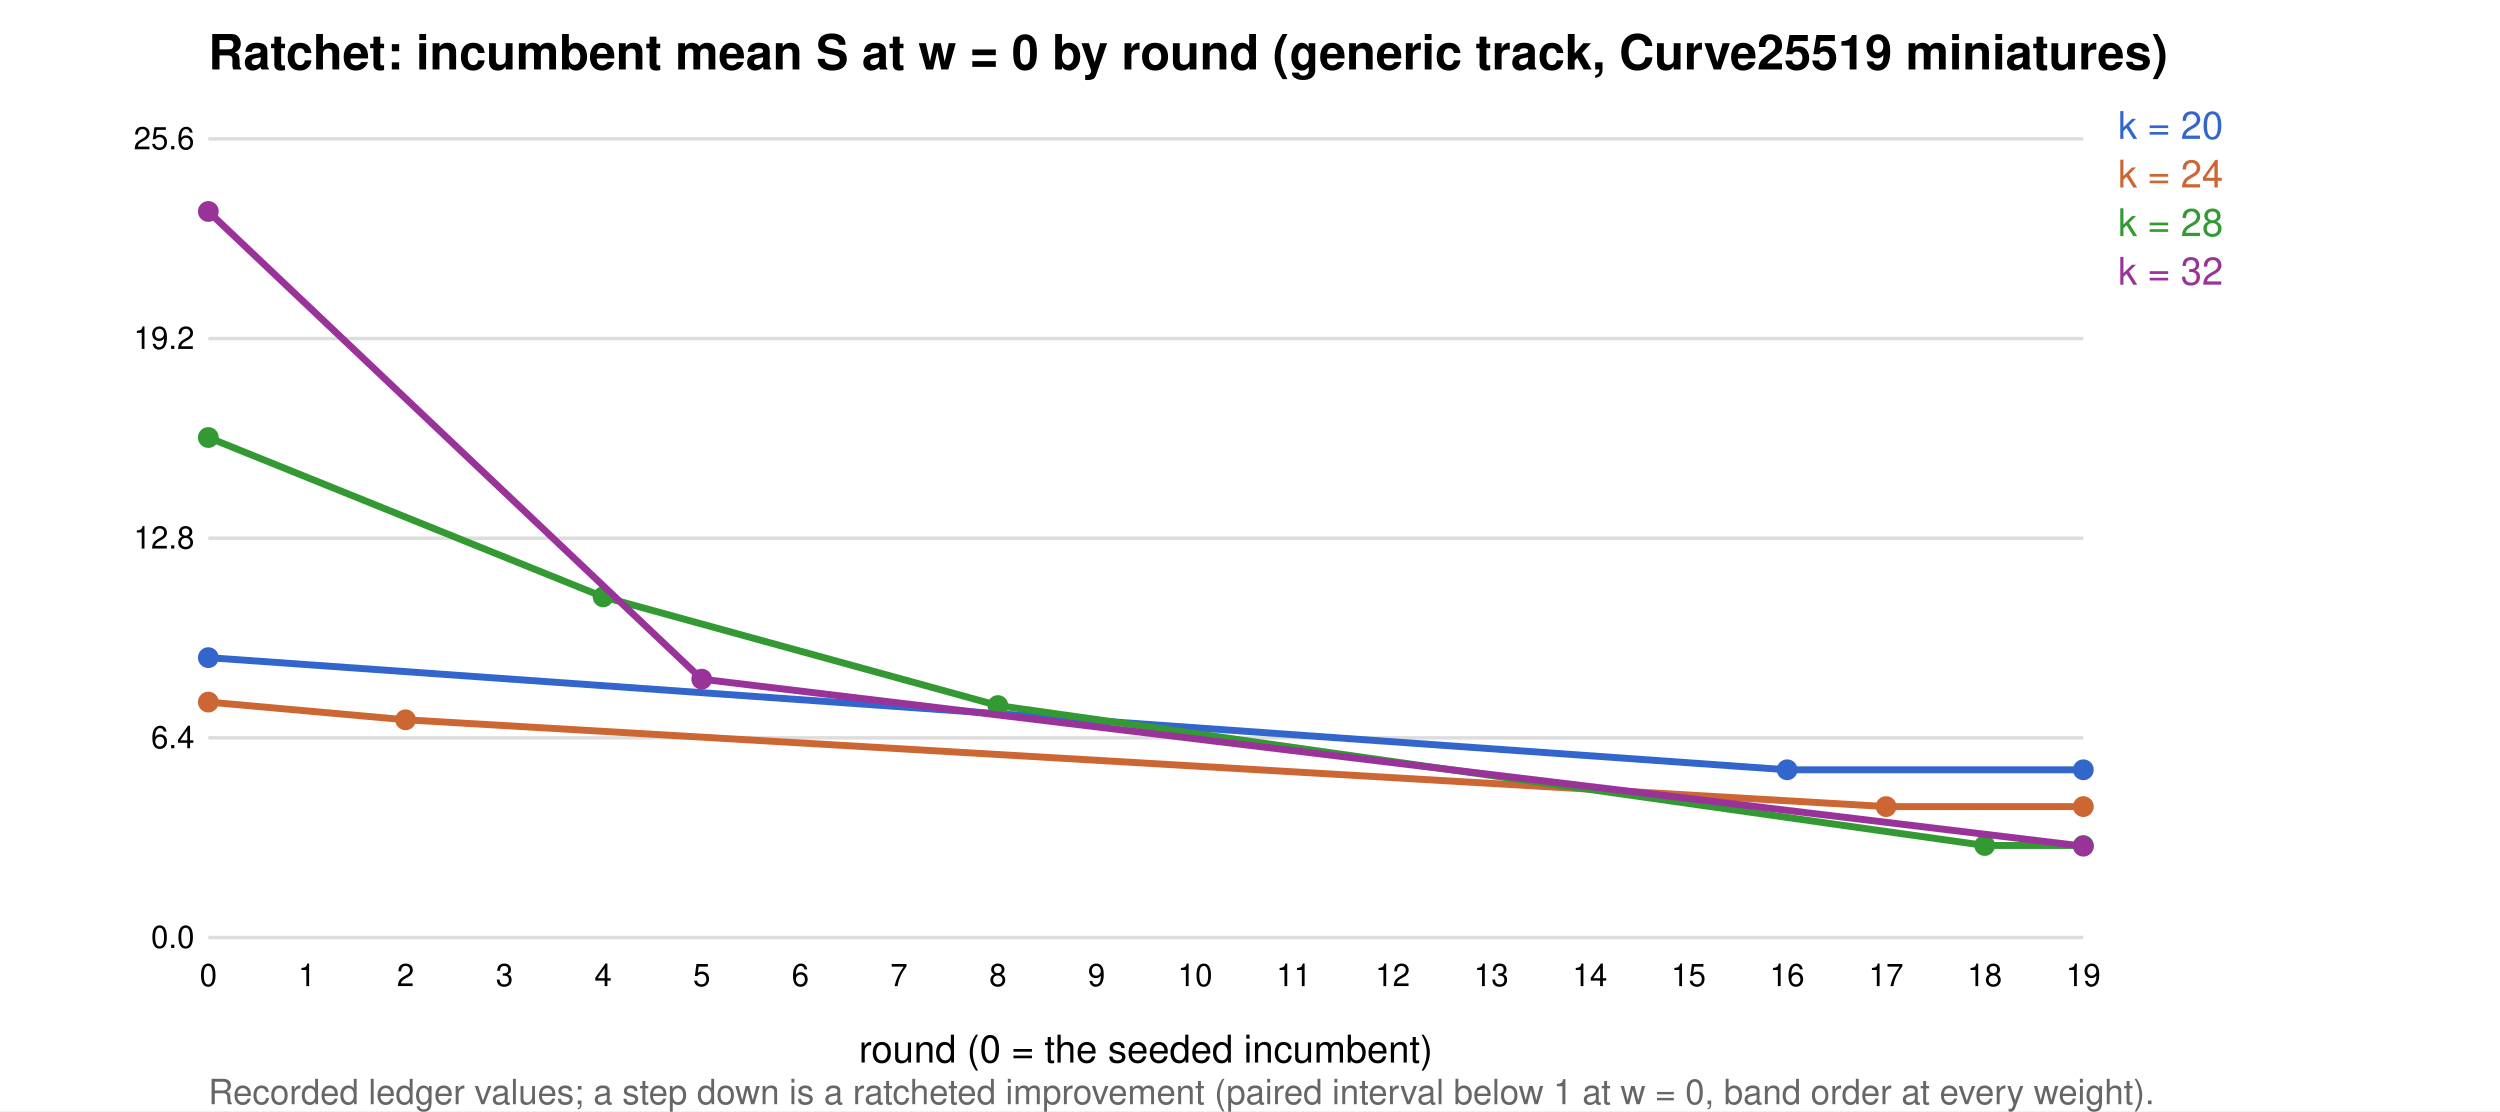
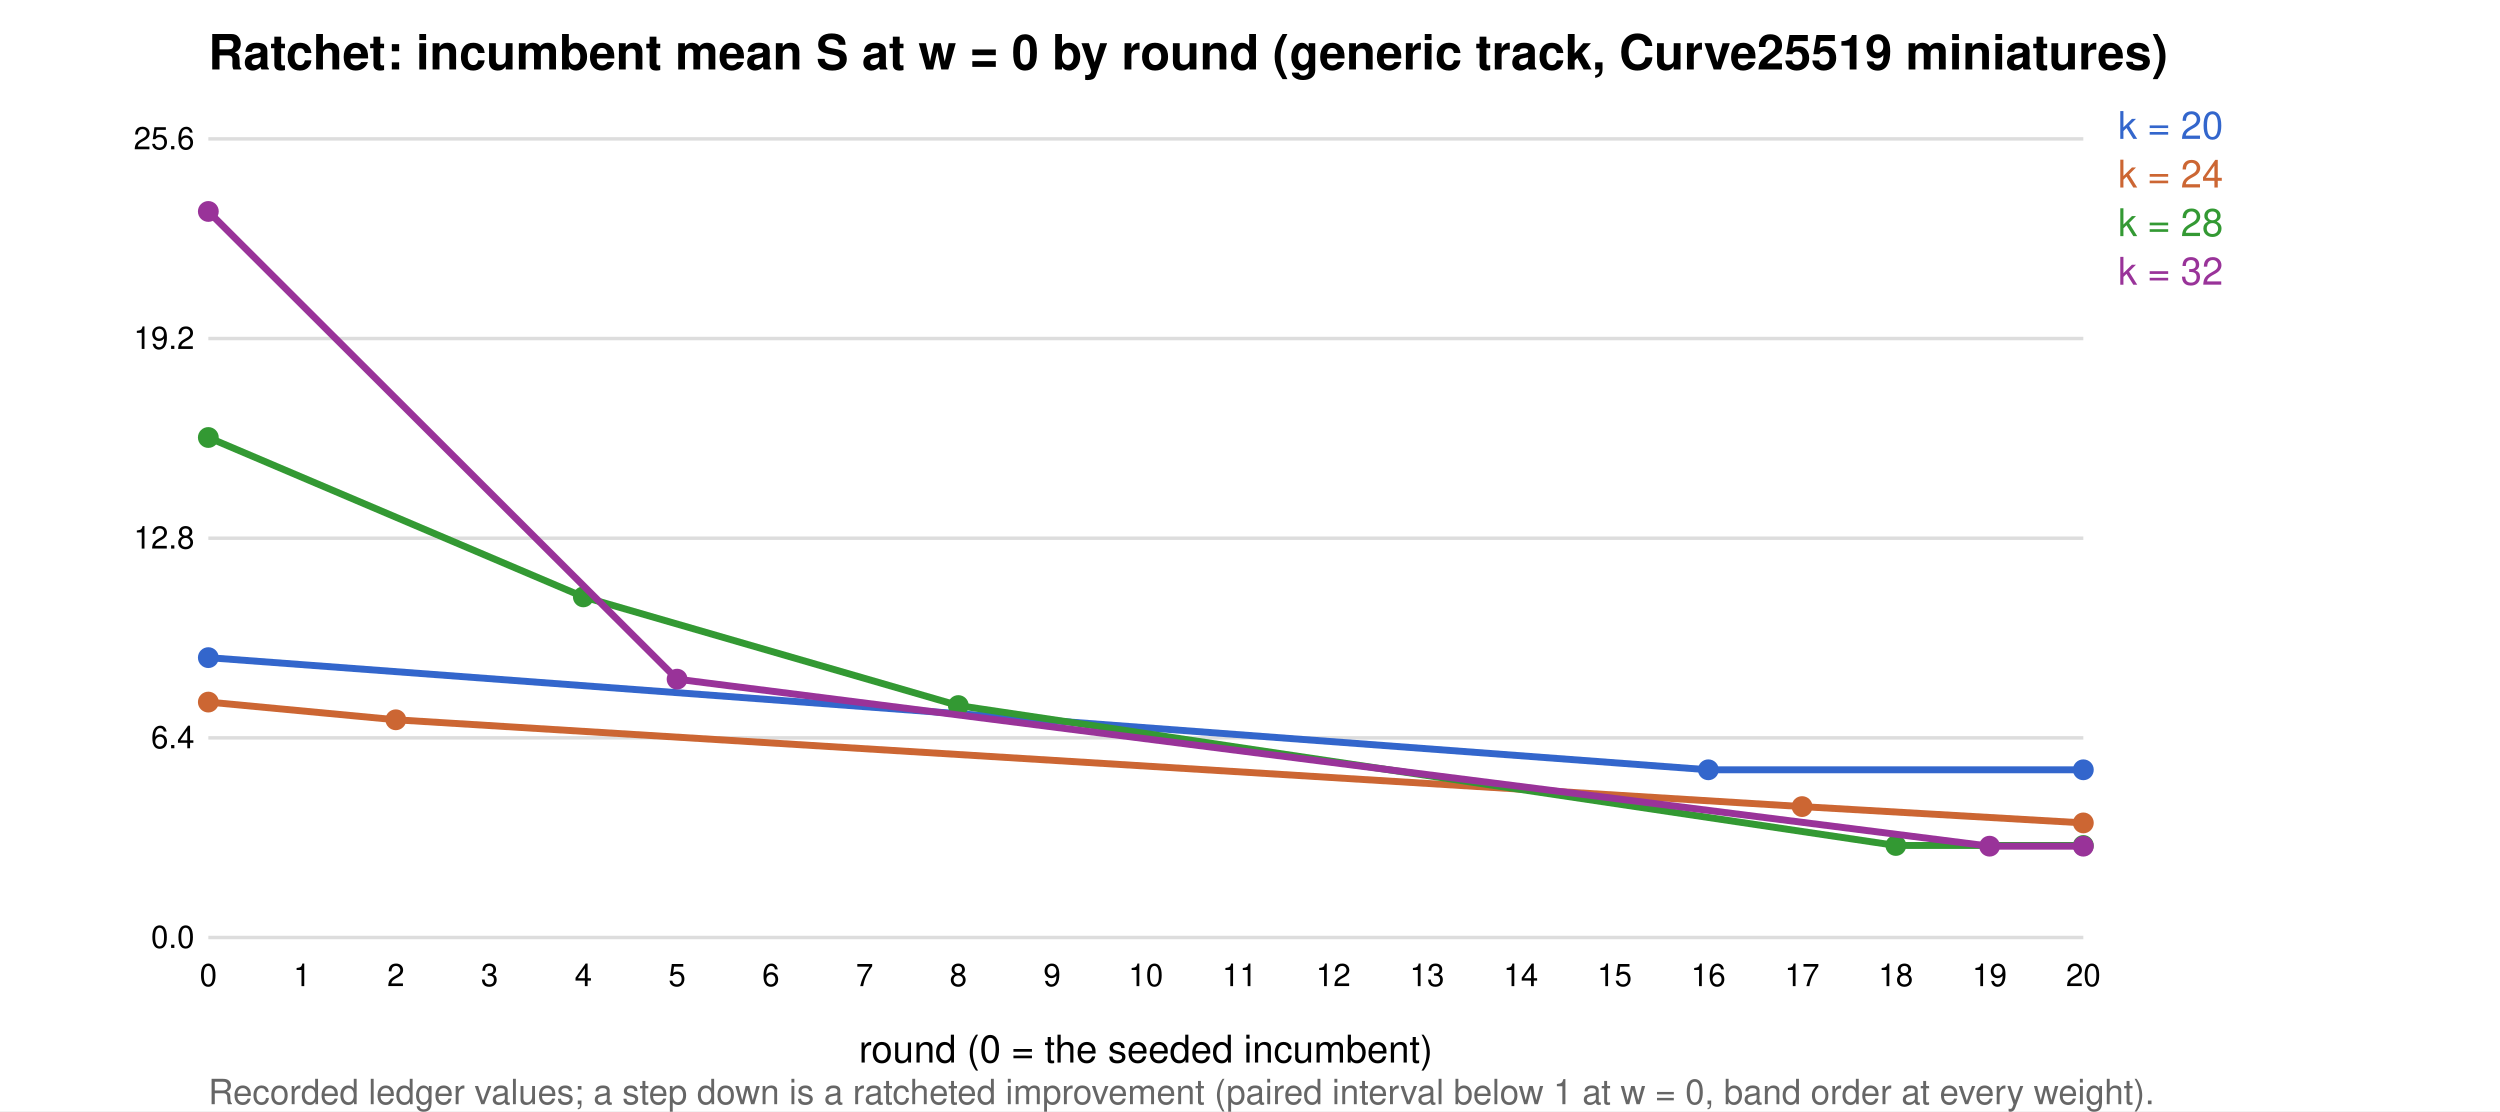
<svg xmlns="http://www.w3.org/2000/svg" width="720" height="320" viewBox="0 0 720 320" font-family="Helvetica,Arial,sans-serif" font-size="11">
  <rect width="100%" height="100%" fill="white" />
  <text x="60" y="20" font-size="14" font-weight="bold">Ratchet: incumbent mean S at w = 0 by round (generic track, Curve25519 miniatures)</text>
  <line x1="60" x2="600" y1="270.0" y2="270.0" stroke="#ddd" />
  <text x="56" y="273.0" text-anchor="end" font-size="9">0.0</text>
  <line x1="60" x2="600" y1="212.5" y2="212.5" stroke="#ddd" />
  <text x="56" y="215.5" text-anchor="end" font-size="9">6.4</text>
  <line x1="60" x2="600" y1="155.0" y2="155.0" stroke="#ddd" />
  <text x="56" y="158.0" text-anchor="end" font-size="9">12.8</text>
  <line x1="60" x2="600" y1="97.5" y2="97.5" stroke="#ddd" />
  <text x="56" y="100.5" text-anchor="end" font-size="9">19.2</text>
  <line x1="60" x2="600" y1="40.0" y2="40.0" stroke="#ddd" />
  <text x="56" y="43.0" text-anchor="end" font-size="9">25.6</text>
-   <polyline fill="none" stroke="#36c" stroke-width="2" points="60.0,189.4 514.7,221.7 600.0,221.7" />
+   <polyline fill="none" stroke="#36c" stroke-width="2" points="60.0,189.4 492.0,221.7 600.0,221.7" />
  <circle cx="60.0" cy="189.4" r="3" fill="#36c" />
-   <circle cx="514.7" cy="221.7" r="3" fill="#36c" />
+   <circle cx="492.0" cy="221.7" r="3" fill="#36c" />
  <circle cx="600.0" cy="221.7" r="3" fill="#36c" />
  <text x="610" y="40" fill="#36c">k = 20</text>
-   <polyline fill="none" stroke="#c63" stroke-width="2" points="60.0,202.2 116.8,207.3 543.2,232.3 600.0,232.3" />
+   <polyline fill="none" stroke="#c63" stroke-width="2" points="60.0,202.2 114.0,207.3 519.0,232.3 600.0,237.0" />
  <circle cx="60.0" cy="202.2" r="3" fill="#c63" />
-   <circle cx="116.8" cy="207.3" r="3" fill="#c63" />
-   <circle cx="543.2" cy="232.3" r="3" fill="#c63" />
-   <circle cx="600.0" cy="232.3" r="3" fill="#c63" />
+   <circle cx="114.0" cy="207.3" r="3" fill="#c63" />
+   <circle cx="519.0" cy="232.3" r="3" fill="#c63" />
+   <circle cx="600.0" cy="237.0" r="3" fill="#c63" />
  <text x="610" y="54" fill="#c63">k = 24</text>
-   <polyline fill="none" stroke="#393" stroke-width="2" points="60.0,126.0 173.7,171.9 287.4,203.2 571.6,243.5 600.0,243.5" />
+   <polyline fill="none" stroke="#393" stroke-width="2" points="60.0,126.0 168.0,171.9 276.0,203.2 546.0,243.5 600.0,243.5" />
  <circle cx="60.0" cy="126.0" r="3" fill="#393" />
-   <circle cx="173.7" cy="171.9" r="3" fill="#393" />
-   <circle cx="287.4" cy="203.2" r="3" fill="#393" />
-   <circle cx="571.6" cy="243.5" r="3" fill="#393" />
+   <circle cx="168.0" cy="171.9" r="3" fill="#393" />
+   <circle cx="276.0" cy="203.2" r="3" fill="#393" />
+   <circle cx="546.0" cy="243.5" r="3" fill="#393" />
  <circle cx="600.0" cy="243.5" r="3" fill="#393" />
  <text x="610" y="68" fill="#393">k = 28</text>
-   <polyline fill="none" stroke="#939" stroke-width="2" points="60.0,60.9 202.1,195.6 600.0,243.7" />
+   <polyline fill="none" stroke="#939" stroke-width="2" points="60.0,60.9 195.0,195.6 573.0,243.7 600.0,243.7" />
  <circle cx="60.0" cy="60.9" r="3" fill="#939" />
-   <circle cx="202.1" cy="195.6" r="3" fill="#939" />
+   <circle cx="195.0" cy="195.6" r="3" fill="#939" />
+   <circle cx="573.0" cy="243.7" r="3" fill="#939" />
  <circle cx="600.0" cy="243.7" r="3" fill="#939" />
  <text x="610" y="82" fill="#939">k = 32</text>
  <text x="60.0" y="284" text-anchor="middle" font-size="9">0</text>
-   <text x="88.4" y="284" text-anchor="middle" font-size="9">1</text>
-   <text x="116.8" y="284" text-anchor="middle" font-size="9">2</text>
-   <text x="145.3" y="284" text-anchor="middle" font-size="9">3</text>
-   <text x="173.7" y="284" text-anchor="middle" font-size="9">4</text>
-   <text x="202.1" y="284" text-anchor="middle" font-size="9">5</text>
-   <text x="230.5" y="284" text-anchor="middle" font-size="9">6</text>
-   <text x="258.9" y="284" text-anchor="middle" font-size="9">7</text>
-   <text x="287.4" y="284" text-anchor="middle" font-size="9">8</text>
-   <text x="315.8" y="284" text-anchor="middle" font-size="9">9</text>
-   <text x="344.2" y="284" text-anchor="middle" font-size="9">10</text>
-   <text x="372.6" y="284" text-anchor="middle" font-size="9">11</text>
-   <text x="401.1" y="284" text-anchor="middle" font-size="9">12</text>
-   <text x="429.5" y="284" text-anchor="middle" font-size="9">13</text>
-   <text x="457.9" y="284" text-anchor="middle" font-size="9">14</text>
-   <text x="486.3" y="284" text-anchor="middle" font-size="9">15</text>
-   <text x="514.7" y="284" text-anchor="middle" font-size="9">16</text>
-   <text x="543.2" y="284" text-anchor="middle" font-size="9">17</text>
-   <text x="571.6" y="284" text-anchor="middle" font-size="9">18</text>
-   <text x="600.0" y="284" text-anchor="middle" font-size="9">19</text>
+   <text x="87.0" y="284" text-anchor="middle" font-size="9">1</text>
+   <text x="114.0" y="284" text-anchor="middle" font-size="9">2</text>
+   <text x="141.0" y="284" text-anchor="middle" font-size="9">3</text>
+   <text x="168.0" y="284" text-anchor="middle" font-size="9">4</text>
+   <text x="195.0" y="284" text-anchor="middle" font-size="9">5</text>
+   <text x="222.0" y="284" text-anchor="middle" font-size="9">6</text>
+   <text x="249.0" y="284" text-anchor="middle" font-size="9">7</text>
+   <text x="276.0" y="284" text-anchor="middle" font-size="9">8</text>
+   <text x="303.0" y="284" text-anchor="middle" font-size="9">9</text>
+   <text x="330.0" y="284" text-anchor="middle" font-size="9">10</text>
+   <text x="357.0" y="284" text-anchor="middle" font-size="9">11</text>
+   <text x="384.0" y="284" text-anchor="middle" font-size="9">12</text>
+   <text x="411.0" y="284" text-anchor="middle" font-size="9">13</text>
+   <text x="438.0" y="284" text-anchor="middle" font-size="9">14</text>
+   <text x="465.0" y="284" text-anchor="middle" font-size="9">15</text>
+   <text x="492.0" y="284" text-anchor="middle" font-size="9">16</text>
+   <text x="519.0" y="284" text-anchor="middle" font-size="9">17</text>
+   <text x="546.0" y="284" text-anchor="middle" font-size="9">18</text>
+   <text x="573.0" y="284" text-anchor="middle" font-size="9">19</text>
+   <text x="600.0" y="284" text-anchor="middle" font-size="9">20</text>
  <text x="330" y="306" text-anchor="middle">round (0 = the seeded incumbent)</text>
  <text x="60" y="318" font-size="10" fill="#666">Recorded ledger values; a step down is a ratcheted improvement (paired interval below 1 at w = 0, band order at every weight).</text>
</svg>
